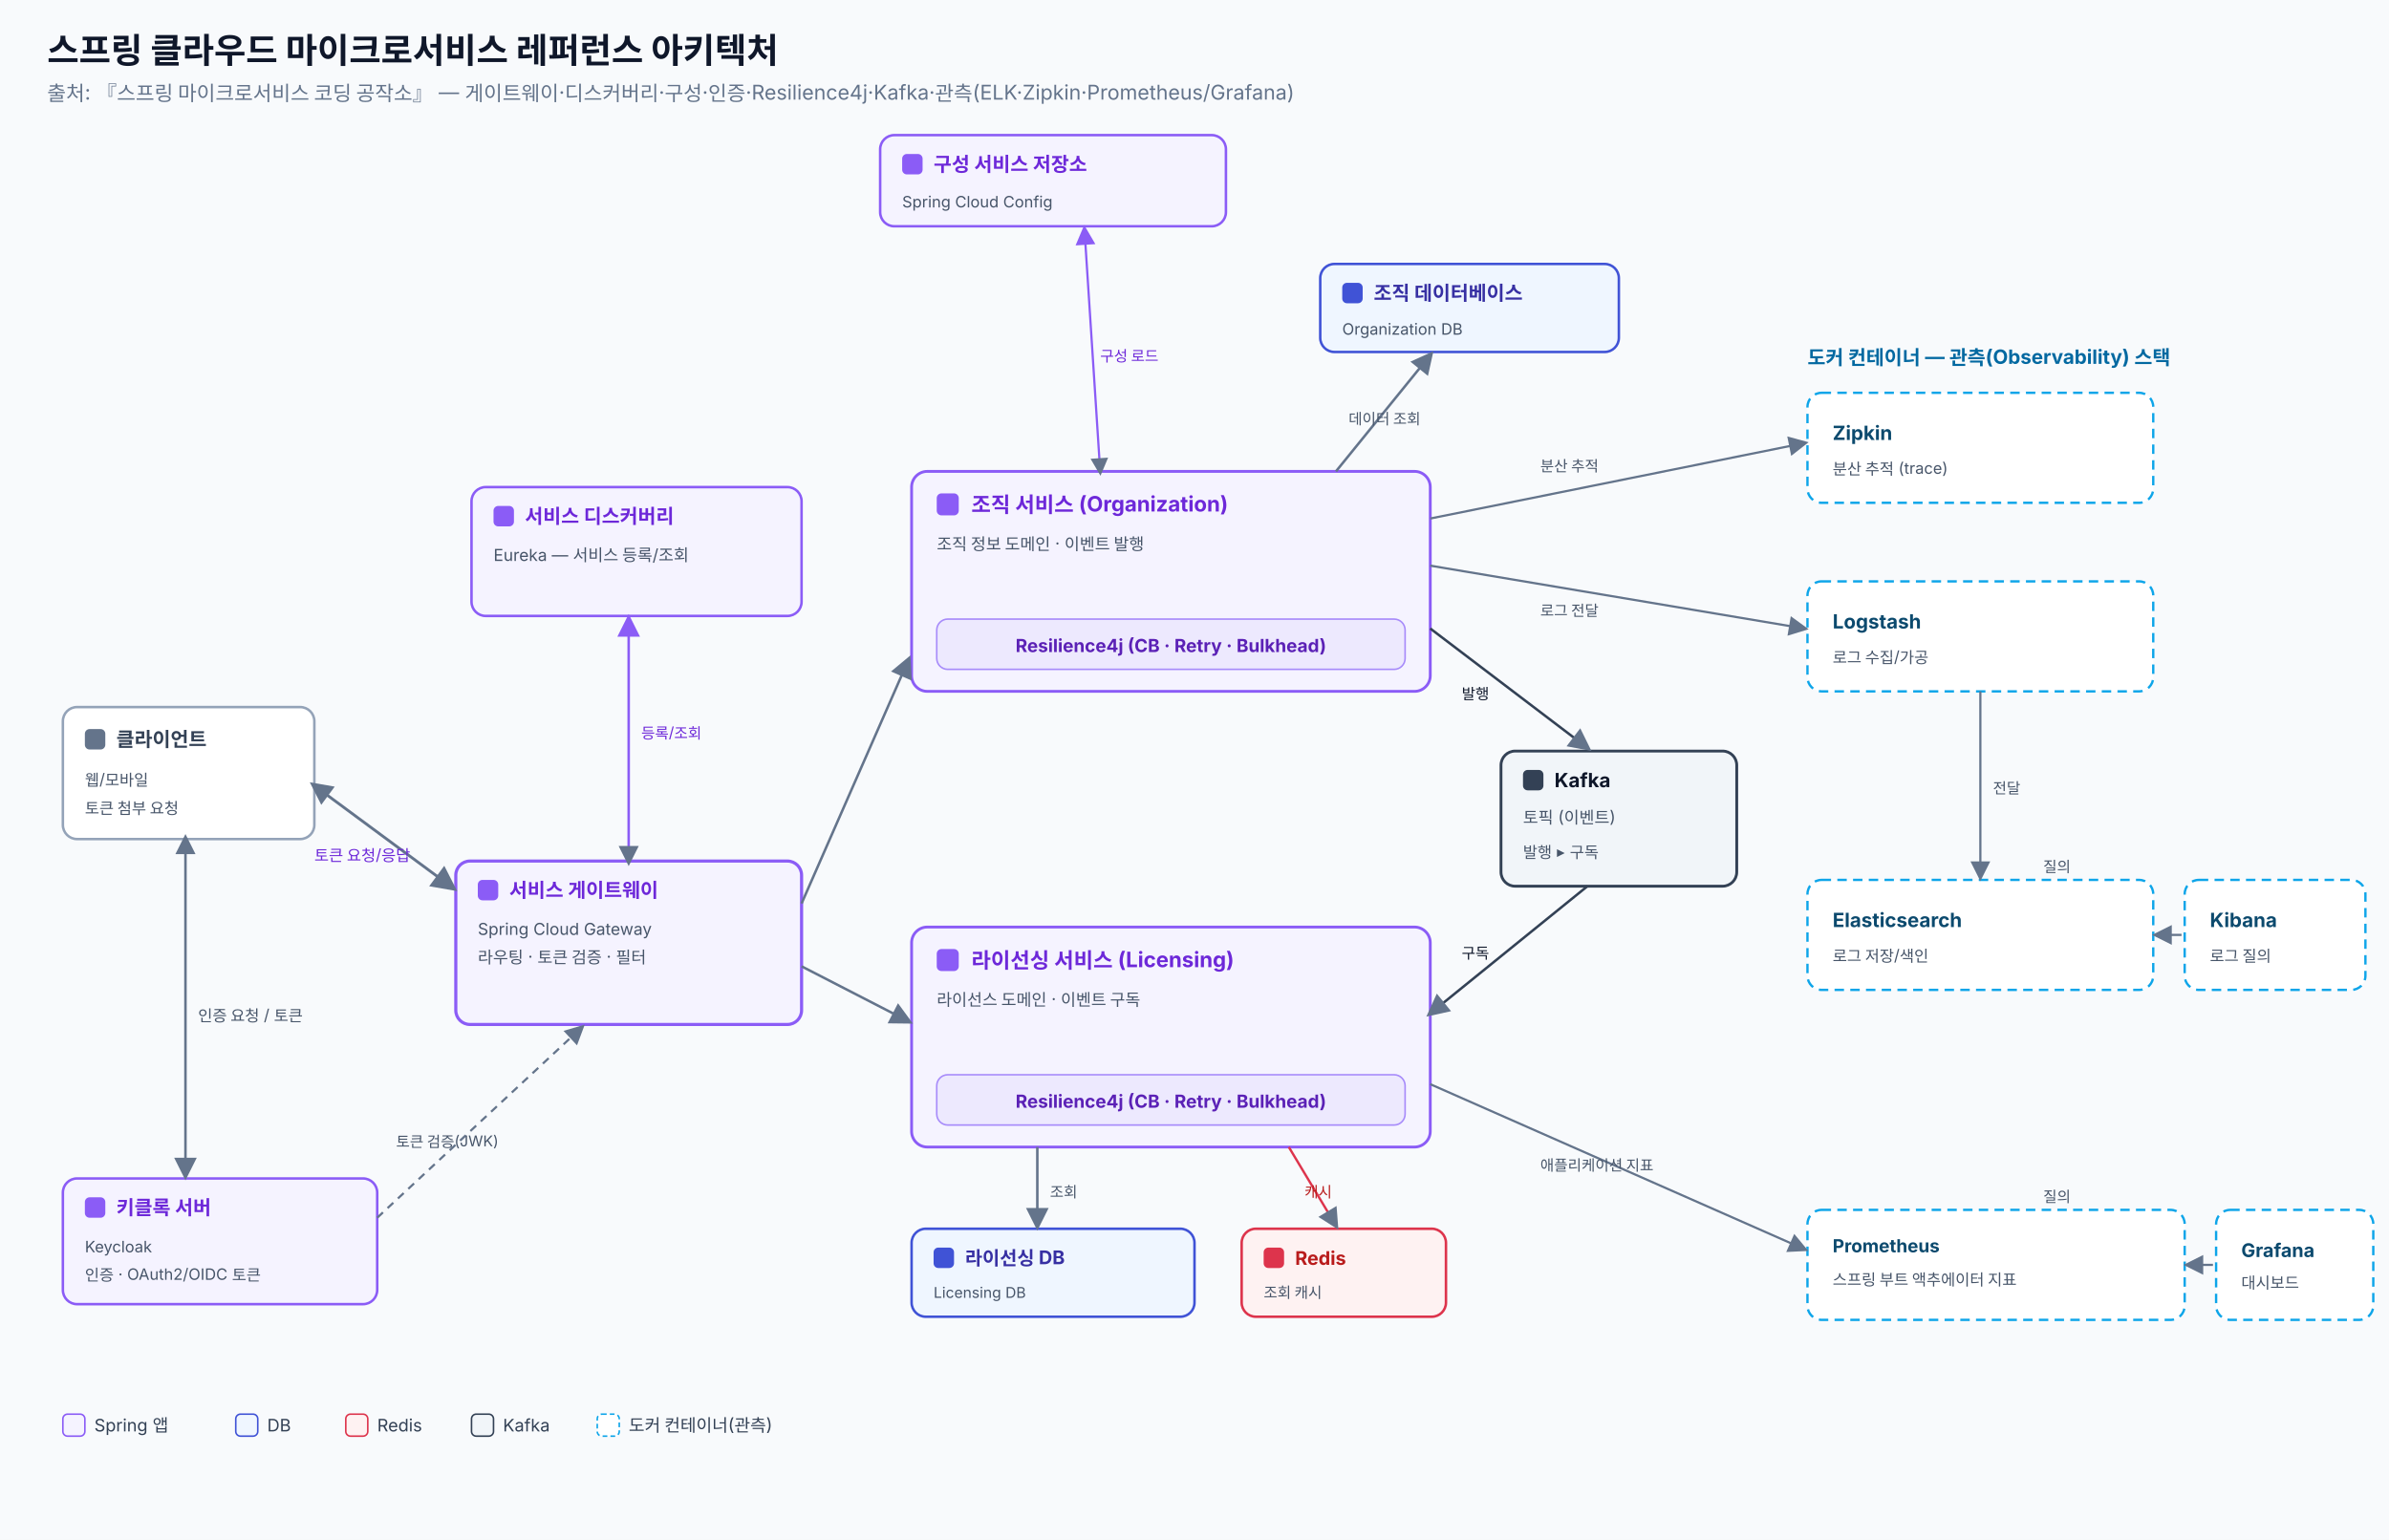
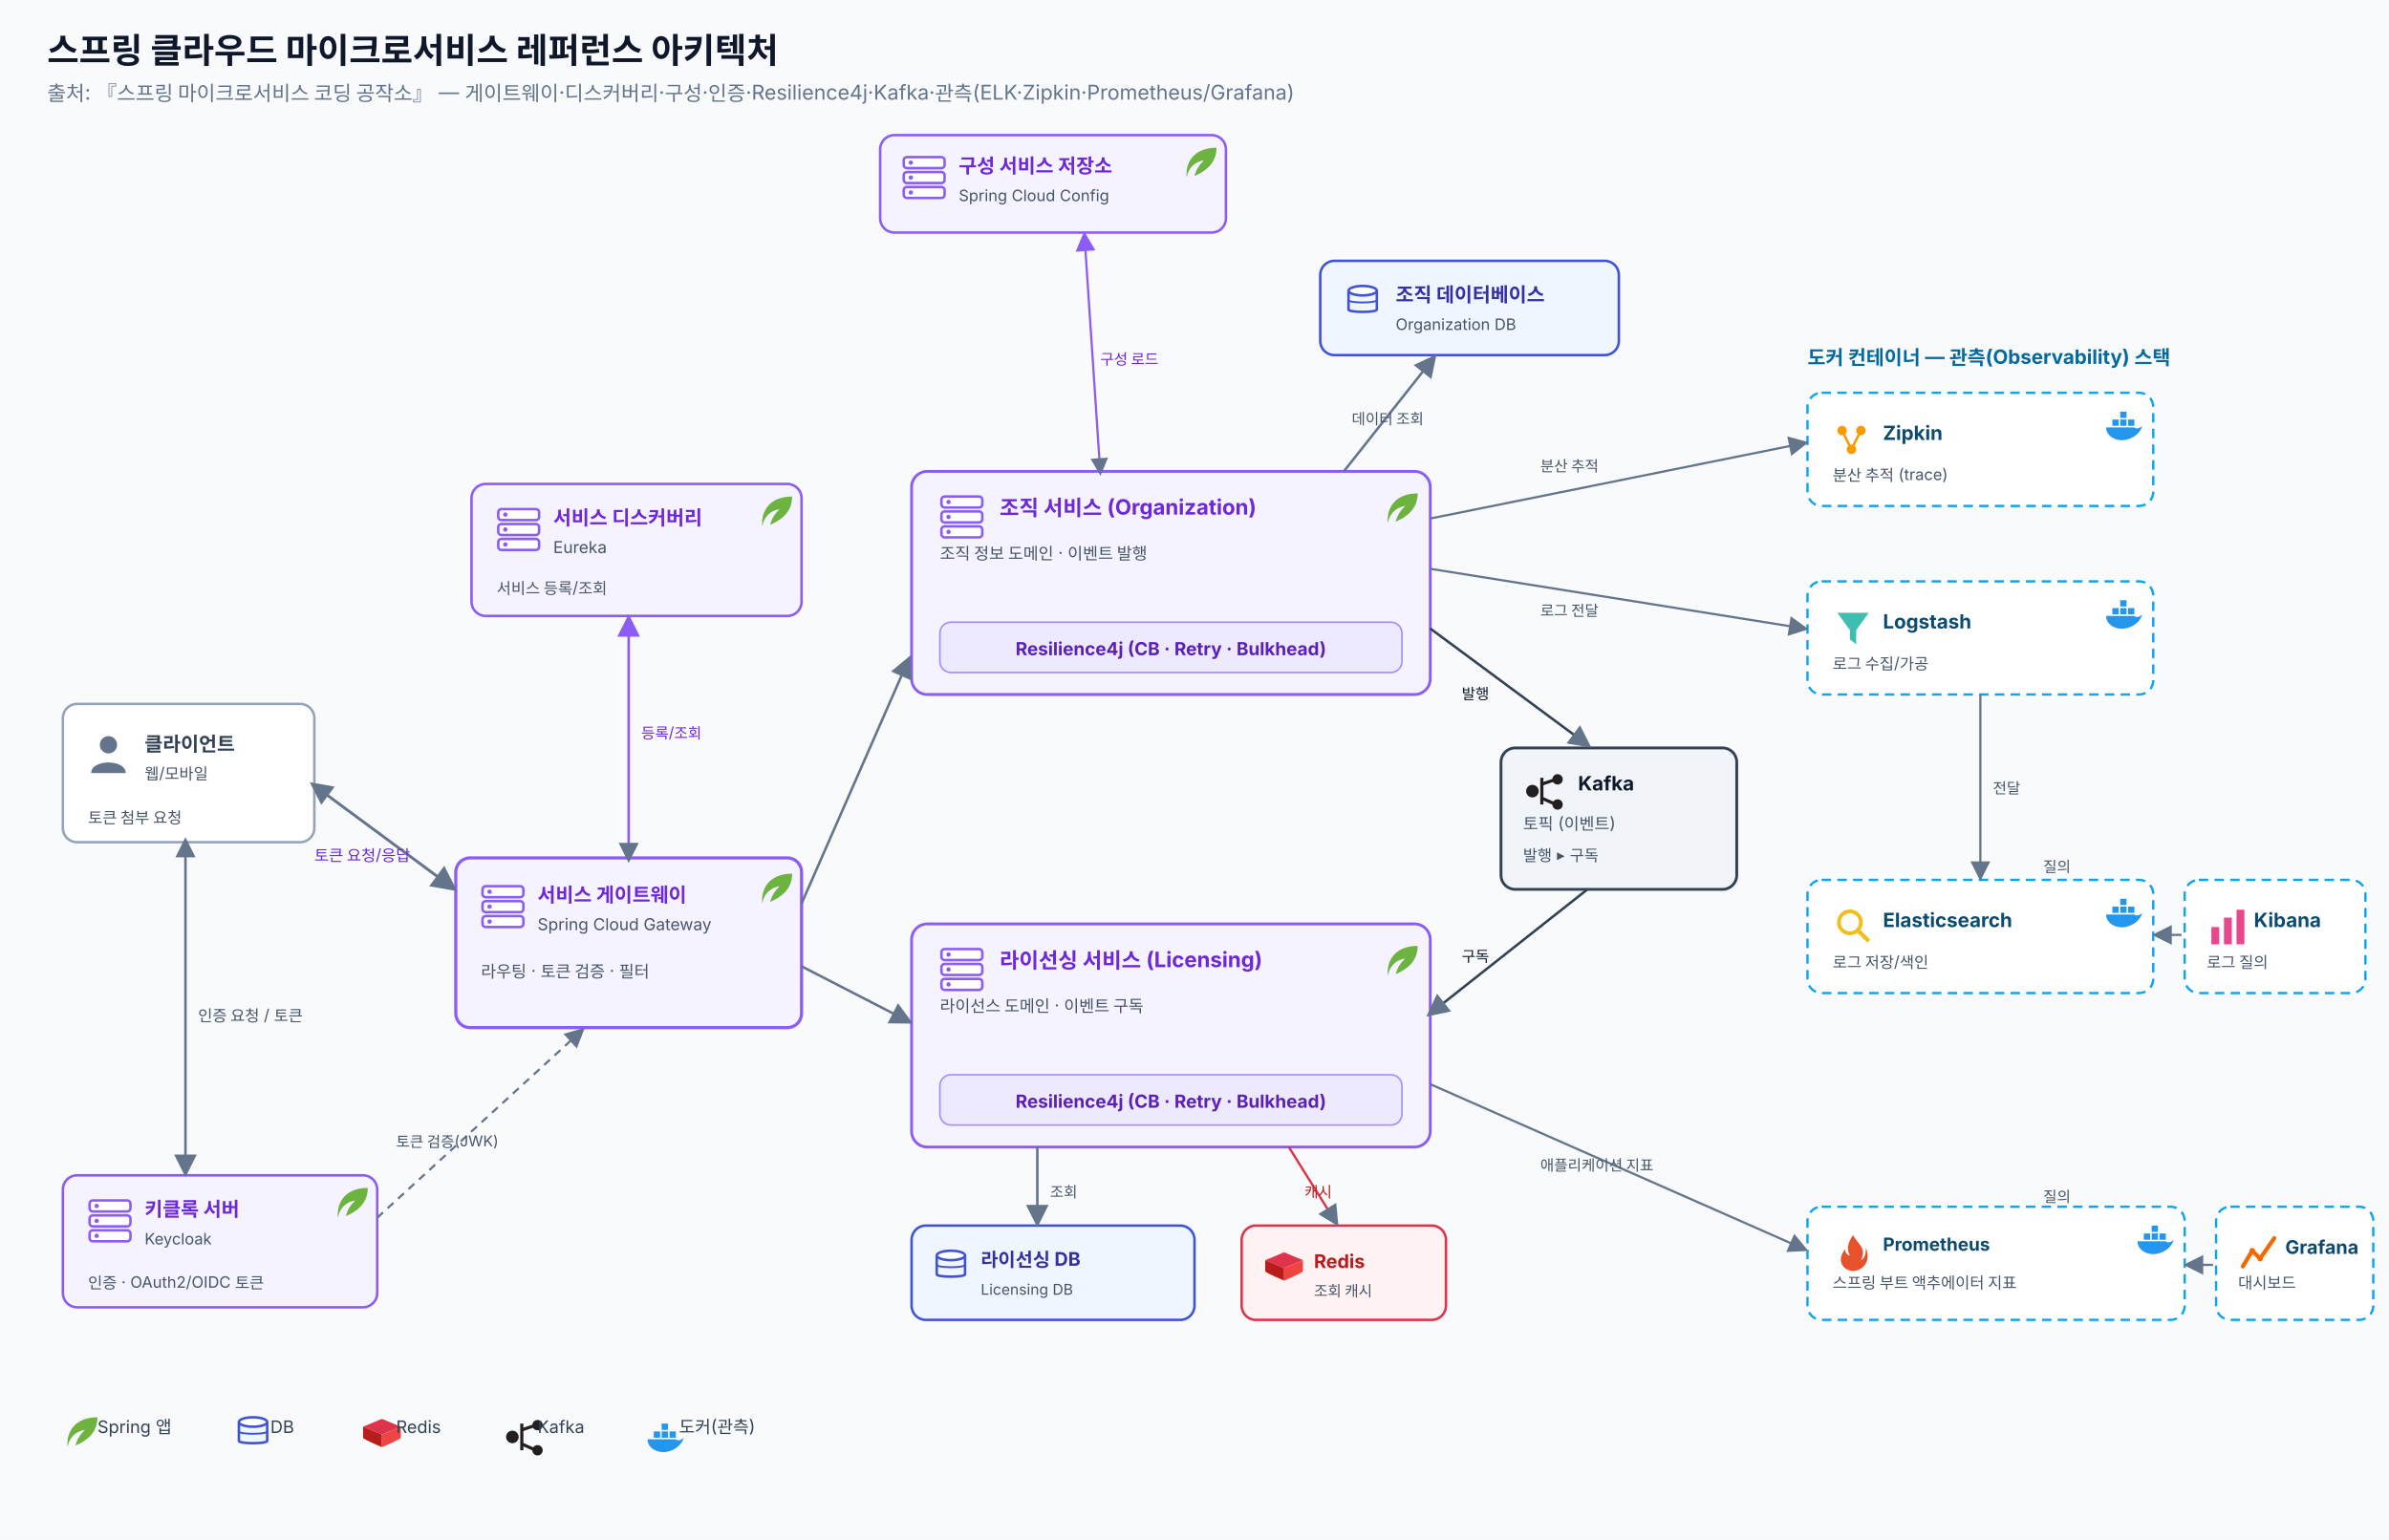
<svg xmlns="http://www.w3.org/2000/svg" width="1520" height="980" viewBox="0 0 1520 980" font-family="-apple-system, 'Segoe UI', 'Apple SD Gothic Neo', 'Malgun Gothic', sans-serif">
  <defs>
    <marker id="m" markerWidth="9" markerHeight="9" refX="7" refY="4.5" orient="auto">
      <path d="M0,0 L9,4.5 L0,9 Z" fill="#64748b" />
    </marker>
    <marker id="mp" markerWidth="9" markerHeight="9" refX="7" refY="4.5" orient="auto">
      <path d="M0,0 L9,4.5 L0,9 Z" fill="#8b5cf6" />
    </marker>
    <marker id="ms" markerWidth="8" markerHeight="8" refX="2" refY="4" orient="auto">
      <path d="M8,0 L0,4 L8,8 Z" fill="#64748b" />
    </marker>
+     <g id="ic-srv">
+       <rect x="1" y="2" width="26" height="7" rx="2" fill="#fff" stroke="#8b5cf6" stroke-width="1.6" />
+       <circle cx="5.5" cy="5.5" r="1.4" fill="#8b5cf6" />
+       <rect x="1" y="11.5" width="26" height="7" rx="2" fill="#fff" stroke="#8b5cf6" stroke-width="1.6" />
+       <circle cx="5.5" cy="15" r="1.4" fill="#8b5cf6" />
+       <rect x="1" y="21" width="26" height="7" rx="2" fill="#fff" stroke="#8b5cf6" stroke-width="1.6" />
+       <circle cx="5.5" cy="24.5" r="1.4" fill="#8b5cf6" />
+     </g>
+     <g id="ic-spring">
+       <path d="M22,2 C8,2 2,11 3,21 C4,15 8,11 14,10 C11,13 9,16 8,20 C15,17 22,12 22,2 Z" fill="#6DB33F" />
+     </g>
+     <g id="ic-db">
+       <path d="M2,5 L2,17 C2,19 20,19 20,17 L20,5" fill="#eff6ff" stroke="#4053D6" stroke-width="1.6" />
+       <ellipse cx="11" cy="5" rx="9" ry="3" fill="#fff" stroke="#4053D6" stroke-width="1.6" />
+       <path d="M2,11 C2,13 20,13 20,11" fill="none" stroke="#4053D6" stroke-width="1.2" />
+     </g>
+     <g id="ic-redis">
+       <path d="M13,2 L25,7 L13,12 L1,7 Z" fill="#DD344C" />
+       <path d="M1,7 L1,14 C1,15 13,20 13,20 L13,12 Z" fill="#b91c1c" />
+       <path d="M25,7 L25,14 C25,15 13,20 13,20 L13,12 Z" fill="#ef4444" />
+     </g>
+     <g id="ic-kafka">
+       <line x1="12" y1="5" x2="12" y2="22" stroke="#231F20" stroke-width="2" />
+       <line x1="12" y1="9" x2="21" y2="6" stroke="#231F20" stroke-width="2" />
+       <line x1="12" y1="18" x2="21" y2="22" stroke="#231F20" stroke-width="2" />
+       <circle cx="6" cy="13.5" r="4" fill="#231F20" />
+       <circle cx="22" cy="6" r="3.3" fill="#231F20" />
+       <circle cx="22" cy="22" r="3.3" fill="#231F20" />
+     </g>
+     <g id="ic-docker">
+       <rect x="6" y="9" width="4" height="4" fill="#2496ED" />
+       <rect x="11" y="9" width="4" height="4" fill="#2496ED" />
+       <rect x="16" y="9" width="4" height="4" fill="#2496ED" />
+       <rect x="11" y="4" width="4" height="4" fill="#2496ED" />
+       <path d="M2,14 C2,20 9,23 14,22 C20,21 24,17 25,13 C23,15 21,15 20,14 L2,14 Z" fill="#2496ED" />
+     </g>
+     <g id="ic-client">
+       <circle cx="13" cy="8" r="5.5" fill="#64748b" />
+       <path d="M2,26 C2,17 24,17 24,26 Z" fill="#64748b" />
+     </g>
+     <g id="ic-trace">
+       <circle cx="6" cy="8" r="3" fill="#FF9900" />
+       <circle cx="18" cy="8" r="3" fill="#FF9900" />
+       <circle cx="12" cy="20" r="3" fill="#FF9900" />
+       <line x1="6" y1="8" x2="12" y2="20" stroke="#FF9900" stroke-width="1.6" />
+       <line x1="18" y1="8" x2="12" y2="20" stroke="#FF9900" stroke-width="1.6" />
+     </g>
+     <g id="ic-funnel">
+       <path d="M3,4 L23,4 L15,15 L15,24 L11,21 L11,15 Z" fill="#3EBEB0" />
+     </g>
+     <g id="ic-search">
+       <circle cx="11" cy="11" r="7" fill="none" stroke="#F0BF1A" stroke-width="2.4" />
+       <line x1="16" y1="16" x2="23" y2="23" stroke="#F0BF1A" stroke-width="2.6" />
+     </g>
+     <g id="ic-bars">
+       <rect x="3" y="14" width="5" height="11" fill="#E8478B" />
+       <rect x="11" y="8" width="5" height="17" fill="#E8478B" />
+       <rect x="19" y="3" width="5" height="22" fill="#E8478B" />
+     </g>
+     <g id="ic-flame">
+       <path d="M13,2 C16,8 22,10 18,18 C22,16 21,10 21,10 C24,16 22,24 13,25 C5,24 3,17 8,11 C8,14 10,15 11,15 C8,10 11,5 13,2 Z" fill="#E6522C" />
+     </g>
+     <g id="ic-graph">
+       <polyline points="3,22 9,12 14,17 23,4" fill="none" stroke="#F46800" stroke-width="2.6" stroke-linecap="round" stroke-linejoin="round" />
+       <circle cx="9" cy="12" r="1.8" fill="#F46800" />
+       <circle cx="14" cy="17" r="1.8" fill="#F46800" />
+     </g>
  </defs>
  <rect width="1520" height="980" fill="#f8fafc" />
  <text x="30" y="40" font-size="22" font-weight="700" fill="#0f172a">스프링 클라우드 마이크로서비스 레퍼런스 아키텍처</text>
  <text x="30" y="64" font-size="13" fill="#64748b">출처: 『스프링 마이크로서비스 코딩 공작소』 — 게이트웨이·디스커버리·구성·인증·Resilience4j·Kafka·관측(ELK·Zipkin·Prometheus/Grafana)</text>
-   <rect x="560" y="86" width="220" height="58" rx="9" fill="#f5f3ff" stroke="#8b5cf6" stroke-width="1.6" />
-   <rect x="574" y="98" width="13" height="13" rx="3" fill="#8b5cf6" />
-   <text x="594" y="109" font-size="12.5" font-weight="700" fill="#6d28d9">구성 서비스 저장소</text>
-   <text x="574" y="132" font-size="10" fill="#475569">Spring Cloud Config</text>
-   <rect x="840" y="168" width="190" height="56" rx="9" fill="#eff6ff" stroke="#4053D6" stroke-width="1.6" />
-   <rect x="854" y="180" width="13" height="13" rx="3" fill="#4053D6" />
-   <text x="874" y="191" font-size="12.5" font-weight="700" fill="#3730a3">조직 데이터베이스</text>
-   <text x="854" y="213" font-size="10" fill="#475569">Organization DB</text>
-   <rect x="40" y="450" width="160" height="84" rx="9" fill="#fff" stroke="#94a3b8" stroke-width="1.6" />
-   <rect x="54" y="464" width="13" height="13" rx="3" fill="#64748b" />
-   <text x="74" y="475" font-size="12.5" font-weight="700" fill="#334155">클라이언트</text>
-   <text x="54" y="500" font-size="10" fill="#475569">웹/모바일</text>
-   <text x="54" y="518" font-size="10" fill="#475569">토큰 첨부 요청</text>
-   <rect x="40" y="750" width="200" height="80" rx="9" fill="#f5f3ff" stroke="#8b5cf6" stroke-width="1.6" />
-   <rect x="54" y="762" width="13" height="13" rx="3" fill="#8b5cf6" />
-   <text x="74" y="773" font-size="12.5" font-weight="700" fill="#6d28d9">키클록 서버</text>
-   <text x="54" y="797" font-size="10" fill="#475569">Keycloak</text>
-   <text x="54" y="815" font-size="10" fill="#475569">인증 · OAuth2/OIDC 토큰</text>
-   <rect x="300" y="310" width="210" height="82" rx="9" fill="#f5f3ff" stroke="#8b5cf6" stroke-width="1.6" />
-   <rect x="314" y="322" width="13" height="13" rx="3" fill="#8b5cf6" />
-   <text x="334" y="333" font-size="12.5" font-weight="700" fill="#6d28d9">서비스 디스커버리</text>
-   <text x="314" y="357" font-size="10.5" fill="#475569">Eureka — 서비스 등록/조회</text>
-   <rect x="290" y="548" width="220" height="104" rx="9" fill="#f5f3ff" stroke="#8b5cf6" stroke-width="2" />
-   <rect x="304" y="560" width="13" height="13" rx="3" fill="#8b5cf6" />
-   <text x="324" y="571" font-size="12.5" font-weight="700" fill="#6d28d9">서비스 게이트웨이</text>
-   <text x="304" y="595" font-size="10.5" fill="#475569">Spring Cloud Gateway</text>
-   <text x="304" y="613" font-size="10.5" fill="#475569">라우팅 · 토큰 검증 · 필터</text>
-   <rect x="580" y="300" width="330" height="140" rx="10" fill="#f5f3ff" stroke="#8b5cf6" stroke-width="1.8" />
-   <rect x="596" y="314" width="14" height="14" rx="3" fill="#8b5cf6" />
-   <text x="618" y="326" font-size="13.5" font-weight="700" fill="#6d28d9">조직 서비스 (Organization)</text>
-   <text x="596" y="350" font-size="10.5" fill="#475569">조직 정보 도메인 · 이벤트 발행</text>
-   <rect x="596" y="394" width="298" height="32" rx="7" fill="#ede9fe" stroke="#a78bfa" />
-   <text x="745" y="415" font-size="11.5" font-weight="700" fill="#5b21b6" text-anchor="middle">Resilience4j (CB · Retry · Bulkhead)</text>
-   <rect x="580" y="590" width="330" height="140" rx="10" fill="#f5f3ff" stroke="#8b5cf6" stroke-width="1.8" />
-   <rect x="596" y="604" width="14" height="14" rx="3" fill="#8b5cf6" />
-   <text x="618" y="616" font-size="13.5" font-weight="700" fill="#6d28d9">라이선싱 서비스 (Licensing)</text>
-   <text x="596" y="640" font-size="10.5" fill="#475569">라이선스 도메인 · 이벤트 구독</text>
-   <rect x="596" y="684" width="298" height="32" rx="7" fill="#ede9fe" stroke="#a78bfa" />
+   <rect x="560" y="86" width="220" height="62" rx="9" fill="#f5f3ff" stroke="#8b5cf6" stroke-width="1.6" />
+   <use href="#ic-srv" x="574" y="98" width="26" height="30" />
+   <use href="#ic-spring" x="752" y="92" width="18" height="18" />
+   <text x="610" y="110" font-size="12.5" font-weight="700" fill="#6d28d9">구성 서비스 저장소</text>
+   <text x="610" y="128" font-size="10" fill="#475569">Spring Cloud Config</text>
+   <rect x="840" y="166" width="190" height="60" rx="9" fill="#eff6ff" stroke="#4053D6" stroke-width="1.6" />
+   <use href="#ic-db" x="856" y="180" width="22" height="22" />
+   <text x="888" y="192" font-size="12.5" font-weight="700" fill="#3730a3">조직 데이터베이스</text>
+   <text x="888" y="210" font-size="10" fill="#475569">Organization DB</text>
+   <rect x="40" y="448" width="160" height="88" rx="9" fill="#fff" stroke="#94a3b8" stroke-width="1.6" />
+   <use href="#ic-client" x="56" y="466" width="28" height="28" />
+   <text x="92" y="478" font-size="12.5" font-weight="700" fill="#334155">클라이언트</text>
+   <text x="92" y="496" font-size="10" fill="#475569">웹/모바일</text>
+   <text x="56" y="524" font-size="10" fill="#475569">토큰 첨부 요청</text>
+   <rect x="40" y="748" width="200" height="84" rx="9" fill="#f5f3ff" stroke="#8b5cf6" stroke-width="1.6" />
+   <use href="#ic-srv" x="56" y="762" width="26" height="30" />
+   <use href="#ic-spring" x="212" y="754" width="18" height="18" />
+   <text x="92" y="774" font-size="12.5" font-weight="700" fill="#6d28d9">키클록 서버</text>
+   <text x="92" y="792" font-size="10" fill="#475569">Keycloak</text>
+   <text x="56" y="820" font-size="10" fill="#475569">인증 · OAuth2/OIDC 토큰</text>
+   <rect x="300" y="308" width="210" height="84" rx="9" fill="#f5f3ff" stroke="#8b5cf6" stroke-width="1.6" />
+   <use href="#ic-srv" x="316" y="322" width="26" height="30" />
+   <use href="#ic-spring" x="482" y="314" width="18" height="18" />
+   <text x="352" y="334" font-size="12.5" font-weight="700" fill="#6d28d9">서비스 디스커버리</text>
+   <text x="352" y="352" font-size="10.5" fill="#475569">Eureka</text>
+   <text x="316" y="378" font-size="10" fill="#475569">서비스 등록/조회</text>
+   <rect x="290" y="546" width="220" height="108" rx="9" fill="#f5f3ff" stroke="#8b5cf6" stroke-width="2" />
+   <use href="#ic-srv" x="306" y="562" width="26" height="30" />
+   <use href="#ic-spring" x="482" y="554" width="18" height="18" />
+   <text x="342" y="574" font-size="12.5" font-weight="700" fill="#6d28d9">서비스 게이트웨이</text>
+   <text x="342" y="592" font-size="10.5" fill="#475569">Spring Cloud Gateway</text>
+   <text x="306" y="622" font-size="10.5" fill="#475569">라우팅 · 토큰 검증 · 필터</text>
+   <rect x="580" y="300" width="330" height="142" rx="10" fill="#f5f3ff" stroke="#8b5cf6" stroke-width="1.8" />
+   <use href="#ic-srv" x="598" y="314" width="28" height="32" />
+   <use href="#ic-spring" x="880" y="312" width="20" height="20" />
+   <text x="636" y="328" font-size="13.5" font-weight="700" fill="#6d28d9">조직 서비스 (Organization)</text>
+   <text x="598" y="356" font-size="10.5" fill="#475569">조직 정보 도메인 · 이벤트 발행</text>
+   <rect x="598" y="396" width="294" height="32" rx="7" fill="#ede9fe" stroke="#a78bfa" />
+   <text x="745" y="417" font-size="11.5" font-weight="700" fill="#5b21b6" text-anchor="middle">Resilience4j (CB · Retry · Bulkhead)</text>
+   <rect x="580" y="588" width="330" height="142" rx="10" fill="#f5f3ff" stroke="#8b5cf6" stroke-width="1.8" />
+   <use href="#ic-srv" x="598" y="602" width="28" height="32" />
+   <use href="#ic-spring" x="880" y="600" width="20" height="20" />
+   <text x="636" y="616" font-size="13.5" font-weight="700" fill="#6d28d9">라이선싱 서비스 (Licensing)</text>
+   <text x="598" y="644" font-size="10.5" fill="#475569">라이선스 도메인 · 이벤트 구독</text>
+   <rect x="598" y="684" width="294" height="32" rx="7" fill="#ede9fe" stroke="#a78bfa" />
  <text x="745" y="705" font-size="11.5" font-weight="700" fill="#5b21b6" text-anchor="middle">Resilience4j (CB · Retry · Bulkhead)</text>
-   <rect x="955" y="478" width="150" height="86" rx="9" fill="#f1f5f9" stroke="#334155" stroke-width="1.8" />
-   <rect x="969" y="490" width="13" height="13" rx="3" fill="#334155" />
-   <text x="989" y="501" font-size="12.5" font-weight="700" fill="#0f172a">Kafka</text>
-   <text x="969" y="524" font-size="10.5" fill="#475569">토픽 (이벤트)</text>
-   <text x="969" y="546" font-size="10" fill="#475569">발행 ▸ 구독</text>
-   <rect x="580" y="782" width="180" height="56" rx="9" fill="#eff6ff" stroke="#4053D6" stroke-width="1.6" />
-   <rect x="594" y="794" width="13" height="13" rx="3" fill="#4053D6" />
-   <text x="614" y="805" font-size="12" font-weight="700" fill="#3730a3">라이선싱 DB</text>
-   <text x="594" y="826" font-size="9.5" fill="#475569">Licensing DB</text>
-   <rect x="790" y="782" width="130" height="56" rx="9" fill="#fef2f2" stroke="#DD344C" stroke-width="1.6" />
-   <rect x="804" y="794" width="13" height="13" rx="3" fill="#DD344C" />
-   <text x="824" y="805" font-size="12" font-weight="700" fill="#b91c1c">Redis</text>
-   <text x="804" y="826" font-size="9.5" fill="#475569">조회 캐시</text>
+   <rect x="955" y="476" width="150" height="90" rx="9" fill="#f1f5f9" stroke="#334155" stroke-width="1.8" />
+   <use href="#ic-kafka" x="969" y="490" width="26" height="26" />
+   <text x="1004" y="503" font-size="12.5" font-weight="700" fill="#0f172a">Kafka</text>
+   <text x="969" y="528" font-size="10.5" fill="#475569">토픽 (이벤트)</text>
+   <text x="969" y="548" font-size="10" fill="#475569">발행 ▸ 구독</text>
+   <rect x="580" y="780" width="180" height="60" rx="9" fill="#eff6ff" stroke="#4053D6" stroke-width="1.6" />
+   <use href="#ic-db" x="594" y="794" width="22" height="22" />
+   <text x="624" y="806" font-size="12" font-weight="700" fill="#3730a3">라이선싱 DB</text>
+   <text x="624" y="824" font-size="9.5" fill="#475569">Licensing DB</text>
+   <rect x="790" y="780" width="130" height="60" rx="9" fill="#fef2f2" stroke="#DD344C" stroke-width="1.6" />
+   <use href="#ic-redis" x="804" y="795" width="24" height="22" />
+   <text x="836" y="807" font-size="12" font-weight="700" fill="#b91c1c">Redis</text>
+   <text x="836" y="825" font-size="9.5" fill="#475569">조회 캐시</text>
  <text x="1150" y="232" font-size="12.5" font-weight="700" fill="#0369a1">도커 컨테이너 — 관측(Observability) 스택</text>
-   <rect x="1150" y="250" width="220" height="70" rx="9" fill="#fff" stroke="#0ea5e9" stroke-width="1.5" stroke-dasharray="6 4" />
-   <text x="1166" y="280" font-size="12.5" font-weight="700" fill="#0c4a6e">Zipkin</text>
-   <text x="1166" y="302" font-size="10" fill="#475569">분산 추적 (trace)</text>
-   <rect x="1150" y="370" width="220" height="70" rx="9" fill="#fff" stroke="#0ea5e9" stroke-width="1.5" stroke-dasharray="6 4" />
-   <text x="1166" y="400" font-size="12.5" font-weight="700" fill="#0c4a6e">Logstash</text>
-   <text x="1166" y="422" font-size="10" fill="#475569">로그 수집/가공</text>
-   <rect x="1150" y="560" width="220" height="70" rx="9" fill="#fff" stroke="#0ea5e9" stroke-width="1.5" stroke-dasharray="6 4" />
-   <text x="1166" y="590" font-size="12.5" font-weight="700" fill="#0c4a6e">Elasticsearch</text>
-   <text x="1166" y="612" font-size="10" fill="#475569">로그 저장/색인</text>
-   <rect x="1390" y="560" width="115" height="70" rx="9" fill="#fff" stroke="#0ea5e9" stroke-width="1.5" stroke-dasharray="6 4" />
-   <text x="1406" y="590" font-size="12.5" font-weight="700" fill="#0c4a6e">Kibana</text>
-   <text x="1406" y="612" font-size="10" fill="#475569">로그 질의</text>
-   <rect x="1150" y="770" width="240" height="70" rx="9" fill="#fff" stroke="#0ea5e9" stroke-width="1.5" stroke-dasharray="6 4" />
-   <text x="1166" y="797" font-size="11.5" font-weight="700" fill="#0c4a6e">Prometheus</text>
-   <text x="1166" y="818" font-size="10" fill="#475569">스프링 부트 액추에이터 지표</text>
-   <rect x="1410" y="770" width="100" height="70" rx="9" fill="#fff" stroke="#0ea5e9" stroke-width="1.5" stroke-dasharray="6 4" />
-   <text x="1426" y="800" font-size="12" font-weight="700" fill="#0c4a6e">Grafana</text>
-   <text x="1426" y="820" font-size="10" fill="#475569">대시보드</text>
+   <rect x="1150" y="250" width="220" height="72" rx="9" fill="#fff" stroke="#0ea5e9" stroke-width="1.5" stroke-dasharray="6 4" />
+   <use href="#ic-trace" x="1166" y="266" width="24" height="24" />
+   <use href="#ic-docker" x="1338" y="258" width="22" height="18" />
+   <text x="1198" y="280" font-size="12.5" font-weight="700" fill="#0c4a6e">Zipkin</text>
+   <text x="1166" y="306" font-size="10" fill="#475569">분산 추적 (trace)</text>
+   <rect x="1150" y="370" width="220" height="72" rx="9" fill="#fff" stroke="#0ea5e9" stroke-width="1.5" stroke-dasharray="6 4" />
+   <use href="#ic-funnel" x="1166" y="386" width="24" height="24" />
+   <use href="#ic-docker" x="1338" y="378" width="22" height="18" />
+   <text x="1198" y="400" font-size="12.5" font-weight="700" fill="#0c4a6e">Logstash</text>
+   <text x="1166" y="426" font-size="10" fill="#475569">로그 수집/가공</text>
+   <rect x="1150" y="560" width="220" height="72" rx="9" fill="#fff" stroke="#0ea5e9" stroke-width="1.5" stroke-dasharray="6 4" />
+   <use href="#ic-search" x="1166" y="576" width="24" height="24" />
+   <use href="#ic-docker" x="1338" y="568" width="22" height="18" />
+   <text x="1198" y="590" font-size="12.5" font-weight="700" fill="#0c4a6e">Elasticsearch</text>
+   <text x="1166" y="616" font-size="10" fill="#475569">로그 저장/색인</text>
+   <rect x="1390" y="560" width="115" height="72" rx="9" fill="#fff" stroke="#0ea5e9" stroke-width="1.5" stroke-dasharray="6 4" />
+   <use href="#ic-bars" x="1404" y="576" width="22" height="22" />
+   <text x="1434" y="590" font-size="12.5" font-weight="700" fill="#0c4a6e">Kibana</text>
+   <text x="1404" y="616" font-size="10" fill="#475569">로그 질의</text>
+   <rect x="1150" y="768" width="240" height="72" rx="9" fill="#fff" stroke="#0ea5e9" stroke-width="1.5" stroke-dasharray="6 4" />
+   <use href="#ic-flame" x="1166" y="784" width="24" height="24" />
+   <use href="#ic-docker" x="1358" y="776" width="22" height="18" />
+   <text x="1198" y="796" font-size="11.5" font-weight="700" fill="#0c4a6e">Prometheus</text>
+   <text x="1166" y="820" font-size="10" fill="#475569">스프링 부트 액추에이터 지표</text>
+   <rect x="1410" y="768" width="100" height="72" rx="9" fill="#fff" stroke="#0ea5e9" stroke-width="1.5" stroke-dasharray="6 4" />
+   <use href="#ic-graph" x="1424" y="784" width="22" height="22" />
+   <text x="1454" y="798" font-size="12" font-weight="700" fill="#0c4a6e">Grafana</text>
+   <text x="1424" y="820" font-size="10" fill="#475569">대시보드</text>
  <line x1="200" y1="500" x2="288" y2="565" stroke="#64748b" stroke-width="1.8" marker-end="url(#m)" marker-start="url(#ms)" />
  <text x="200" y="548" font-size="10" fill="#6d28d9">토큰 요청/응답</text>
-   <line x1="118" y1="534" x2="118" y2="748" stroke="#64748b" stroke-width="1.6" marker-end="url(#m)" marker-start="url(#ms)" />
+   <line x1="118" y1="536" x2="118" y2="746" stroke="#64748b" stroke-width="1.6" marker-end="url(#m)" marker-start="url(#ms)" />
  <text x="126" y="650" font-size="10" fill="#475569">인증 요청 / 토큰</text>
-   <line x1="240" y1="775" x2="370" y2="654" stroke="#64748b" stroke-width="1.4" marker-end="url(#m)" stroke-dasharray="5 4" />
+   <line x1="240" y1="775" x2="370" y2="656" stroke="#64748b" stroke-width="1.4" marker-end="url(#m)" stroke-dasharray="5 4" />
  <text x="252" y="730" font-size="9.5" fill="#475569">토큰 검증(JWK)</text>
-   <line x1="400" y1="548" x2="400" y2="394" stroke="#8b5cf6" stroke-width="1.6" marker-end="url(#mp)" marker-start="url(#ms)" />
+   <line x1="400" y1="546" x2="400" y2="394" stroke="#8b5cf6" stroke-width="1.6" marker-end="url(#mp)" marker-start="url(#ms)" />
  <text x="408" y="470" font-size="9.5" fill="#6d28d9">등록/조회</text>
  <line x1="510" y1="575" x2="578" y2="420" stroke="#64748b" stroke-width="1.6" marker-end="url(#m)" />
  <line x1="510" y1="615" x2="578" y2="650" stroke="#64748b" stroke-width="1.6" marker-end="url(#m)" />
-   <line x1="700" y1="300" x2="690" y2="146" stroke="#8b5cf6" stroke-width="1.4" marker-end="url(#mp)" marker-start="url(#ms)" />
-   <text x="700" y="230" font-size="9.5" fill="#6d28d9">구성 로드</text>
-   <line x1="850" y1="300" x2="910" y2="226" stroke="#64748b" stroke-width="1.6" marker-end="url(#m)" />
-   <text x="858" y="270" font-size="9.5" fill="#475569">데이터 조회</text>
-   <line x1="660" y1="730" x2="660" y2="780" stroke="#64748b" stroke-width="1.6" marker-end="url(#m)" />
+   <line x1="700" y1="300" x2="690" y2="150" stroke="#8b5cf6" stroke-width="1.4" marker-end="url(#mp)" marker-start="url(#ms)" />
+   <text x="700" y="232" font-size="9.5" fill="#6d28d9">구성 로드</text>
+   <line x1="855" y1="300" x2="912" y2="228" stroke="#64748b" stroke-width="1.6" marker-end="url(#m)" />
+   <text x="860" y="270" font-size="9.5" fill="#475569">데이터 조회</text>
+   <line x1="660" y1="730" x2="660" y2="778" stroke="#64748b" stroke-width="1.6" marker-end="url(#m)" />
  <text x="668" y="762" font-size="9.5" fill="#475569">조회</text>
-   <line x1="820" y1="730" x2="850" y2="780" stroke="#DD344C" stroke-width="1.5" marker-end="url(#m)" />
+   <line x1="820" y1="730" x2="850" y2="778" stroke="#DD344C" stroke-width="1.5" marker-end="url(#m)" />
  <text x="830" y="762" font-size="9.5" fill="#b91c1c">캐시</text>
-   <line x1="910" y1="400" x2="1010" y2="476" stroke="#334155" stroke-width="1.6" marker-end="url(#m)" />
+   <line x1="910" y1="400" x2="1010" y2="474" stroke="#334155" stroke-width="1.6" marker-end="url(#m)" />
  <text x="930" y="445" font-size="9.5" fill="#0f172a">발행</text>
-   <line x1="1010" y1="564" x2="910" y2="645" stroke="#334155" stroke-width="1.6" marker-end="url(#m)" />
-   <text x="930" y="610" font-size="9.5" fill="#0f172a">구독</text>
+   <line x1="1010" y1="566" x2="910" y2="645" stroke="#334155" stroke-width="1.6" marker-end="url(#m)" />
+   <text x="930" y="612" font-size="9.5" fill="#0f172a">구독</text>
  <line x1="910" y1="330" x2="1148" y2="282" stroke="#64748b" stroke-width="1.4" marker-end="url(#m)" />
  <text x="980" y="300" font-size="9.5" fill="#475569">분산 추적</text>
-   <line x1="910" y1="360" x2="1148" y2="400" stroke="#64748b" stroke-width="1.4" marker-end="url(#m)" />
+   <line x1="910" y1="362" x2="1148" y2="400" stroke="#64748b" stroke-width="1.4" marker-end="url(#m)" />
  <text x="980" y="392" font-size="9.5" fill="#475569">로그 전달</text>
-   <line x1="1260" y1="440" x2="1260" y2="558" stroke="#64748b" stroke-width="1.4" marker-end="url(#m)" />
+   <line x1="1260" y1="442" x2="1260" y2="558" stroke="#64748b" stroke-width="1.4" marker-end="url(#m)" />
  <text x="1268" y="505" font-size="9.5" fill="#475569">전달</text>
  <line x1="1388" y1="595" x2="1372" y2="595" stroke="#64748b" stroke-width="1.4" marker-end="url(#m)" />
  <text x="1300" y="555" font-size="9.5" fill="#475569">질의</text>
  <line x1="910" y1="690" x2="1148" y2="795" stroke="#64748b" stroke-width="1.4" marker-end="url(#m)" />
  <text x="980" y="745" font-size="9.5" fill="#475569">애플리케이션 지표</text>
  <line x1="1408" y1="805" x2="1392" y2="805" stroke="#64748b" stroke-width="1.4" marker-end="url(#m)" />
  <text x="1300" y="765" font-size="9.5" fill="#475569">질의</text>
-   <rect x="40" y="900" width="14" height="14" rx="3" fill="#f5f3ff" stroke="#8b5cf6" />
-   <text x="60" y="911" font-size="11" fill="#334155">Spring 앱</text>
-   <rect x="150" y="900" width="14" height="14" rx="3" fill="#eff6ff" stroke="#4053D6" />
-   <text x="170" y="911" font-size="11" fill="#334155">DB</text>
-   <rect x="220" y="900" width="14" height="14" rx="3" fill="#fef2f2" stroke="#DD344C" />
-   <text x="240" y="911" font-size="11" fill="#334155">Redis</text>
-   <rect x="300" y="900" width="14" height="14" rx="3" fill="#f1f5f9" stroke="#334155" />
-   <text x="320" y="911" font-size="11" fill="#334155">Kafka</text>
-   <rect x="380" y="900" width="14" height="14" rx="3" fill="#fff" stroke="#0ea5e9" stroke-dasharray="3 2" />
-   <text x="400" y="911" font-size="11" fill="#334155">도커 컨테이너(관측)</text>
+   <use href="#ic-spring" x="40" y="900" width="16" height="16" />
+   <text x="62" y="912" font-size="11" fill="#334155">Spring 앱</text>
+   <use href="#ic-db" x="150" y="900" width="16" height="16" />
+   <text x="172" y="912" font-size="11" fill="#334155">DB</text>
+   <use href="#ic-redis" x="230" y="901" width="16" height="15" />
+   <text x="252" y="912" font-size="11" fill="#334155">Redis</text>
+   <use href="#ic-kafka" x="320" y="901" width="16" height="15" />
+   <text x="342" y="912" font-size="11" fill="#334155">Kafka</text>
+   <use href="#ic-docker" x="410" y="902" width="16" height="13" />
+   <text x="432" y="912" font-size="11" fill="#334155">도커(관측)</text>
</svg>
